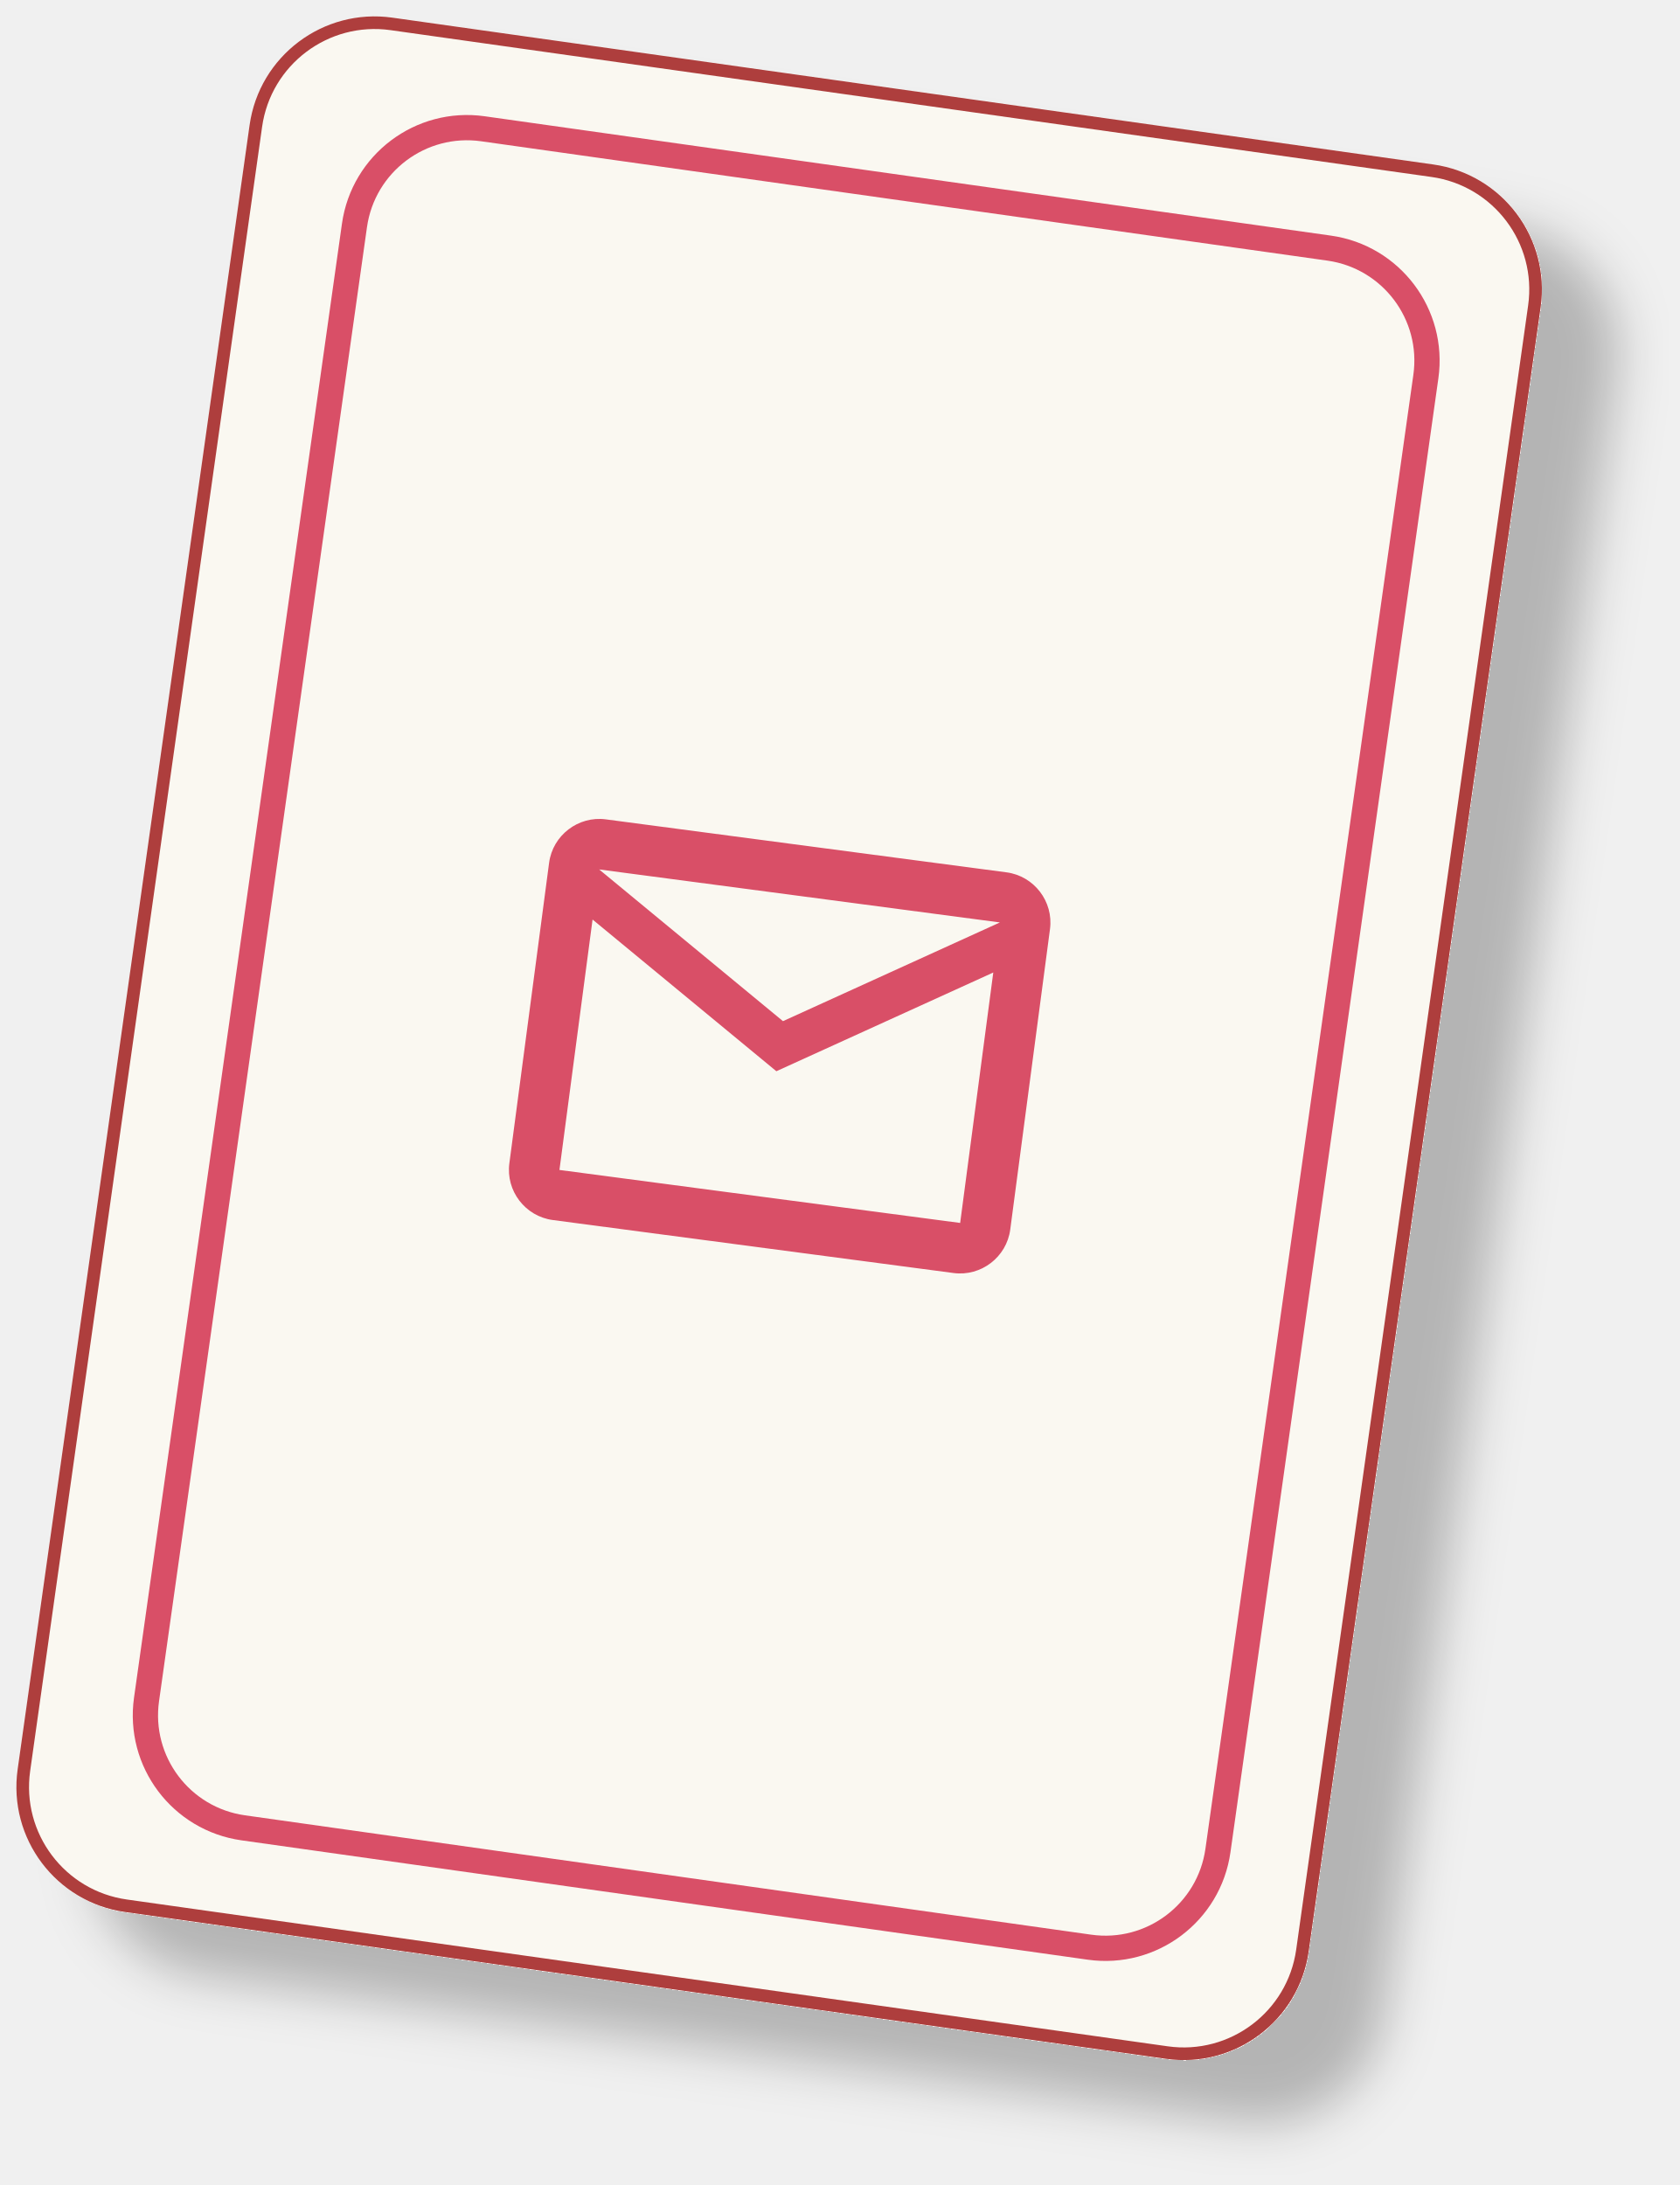
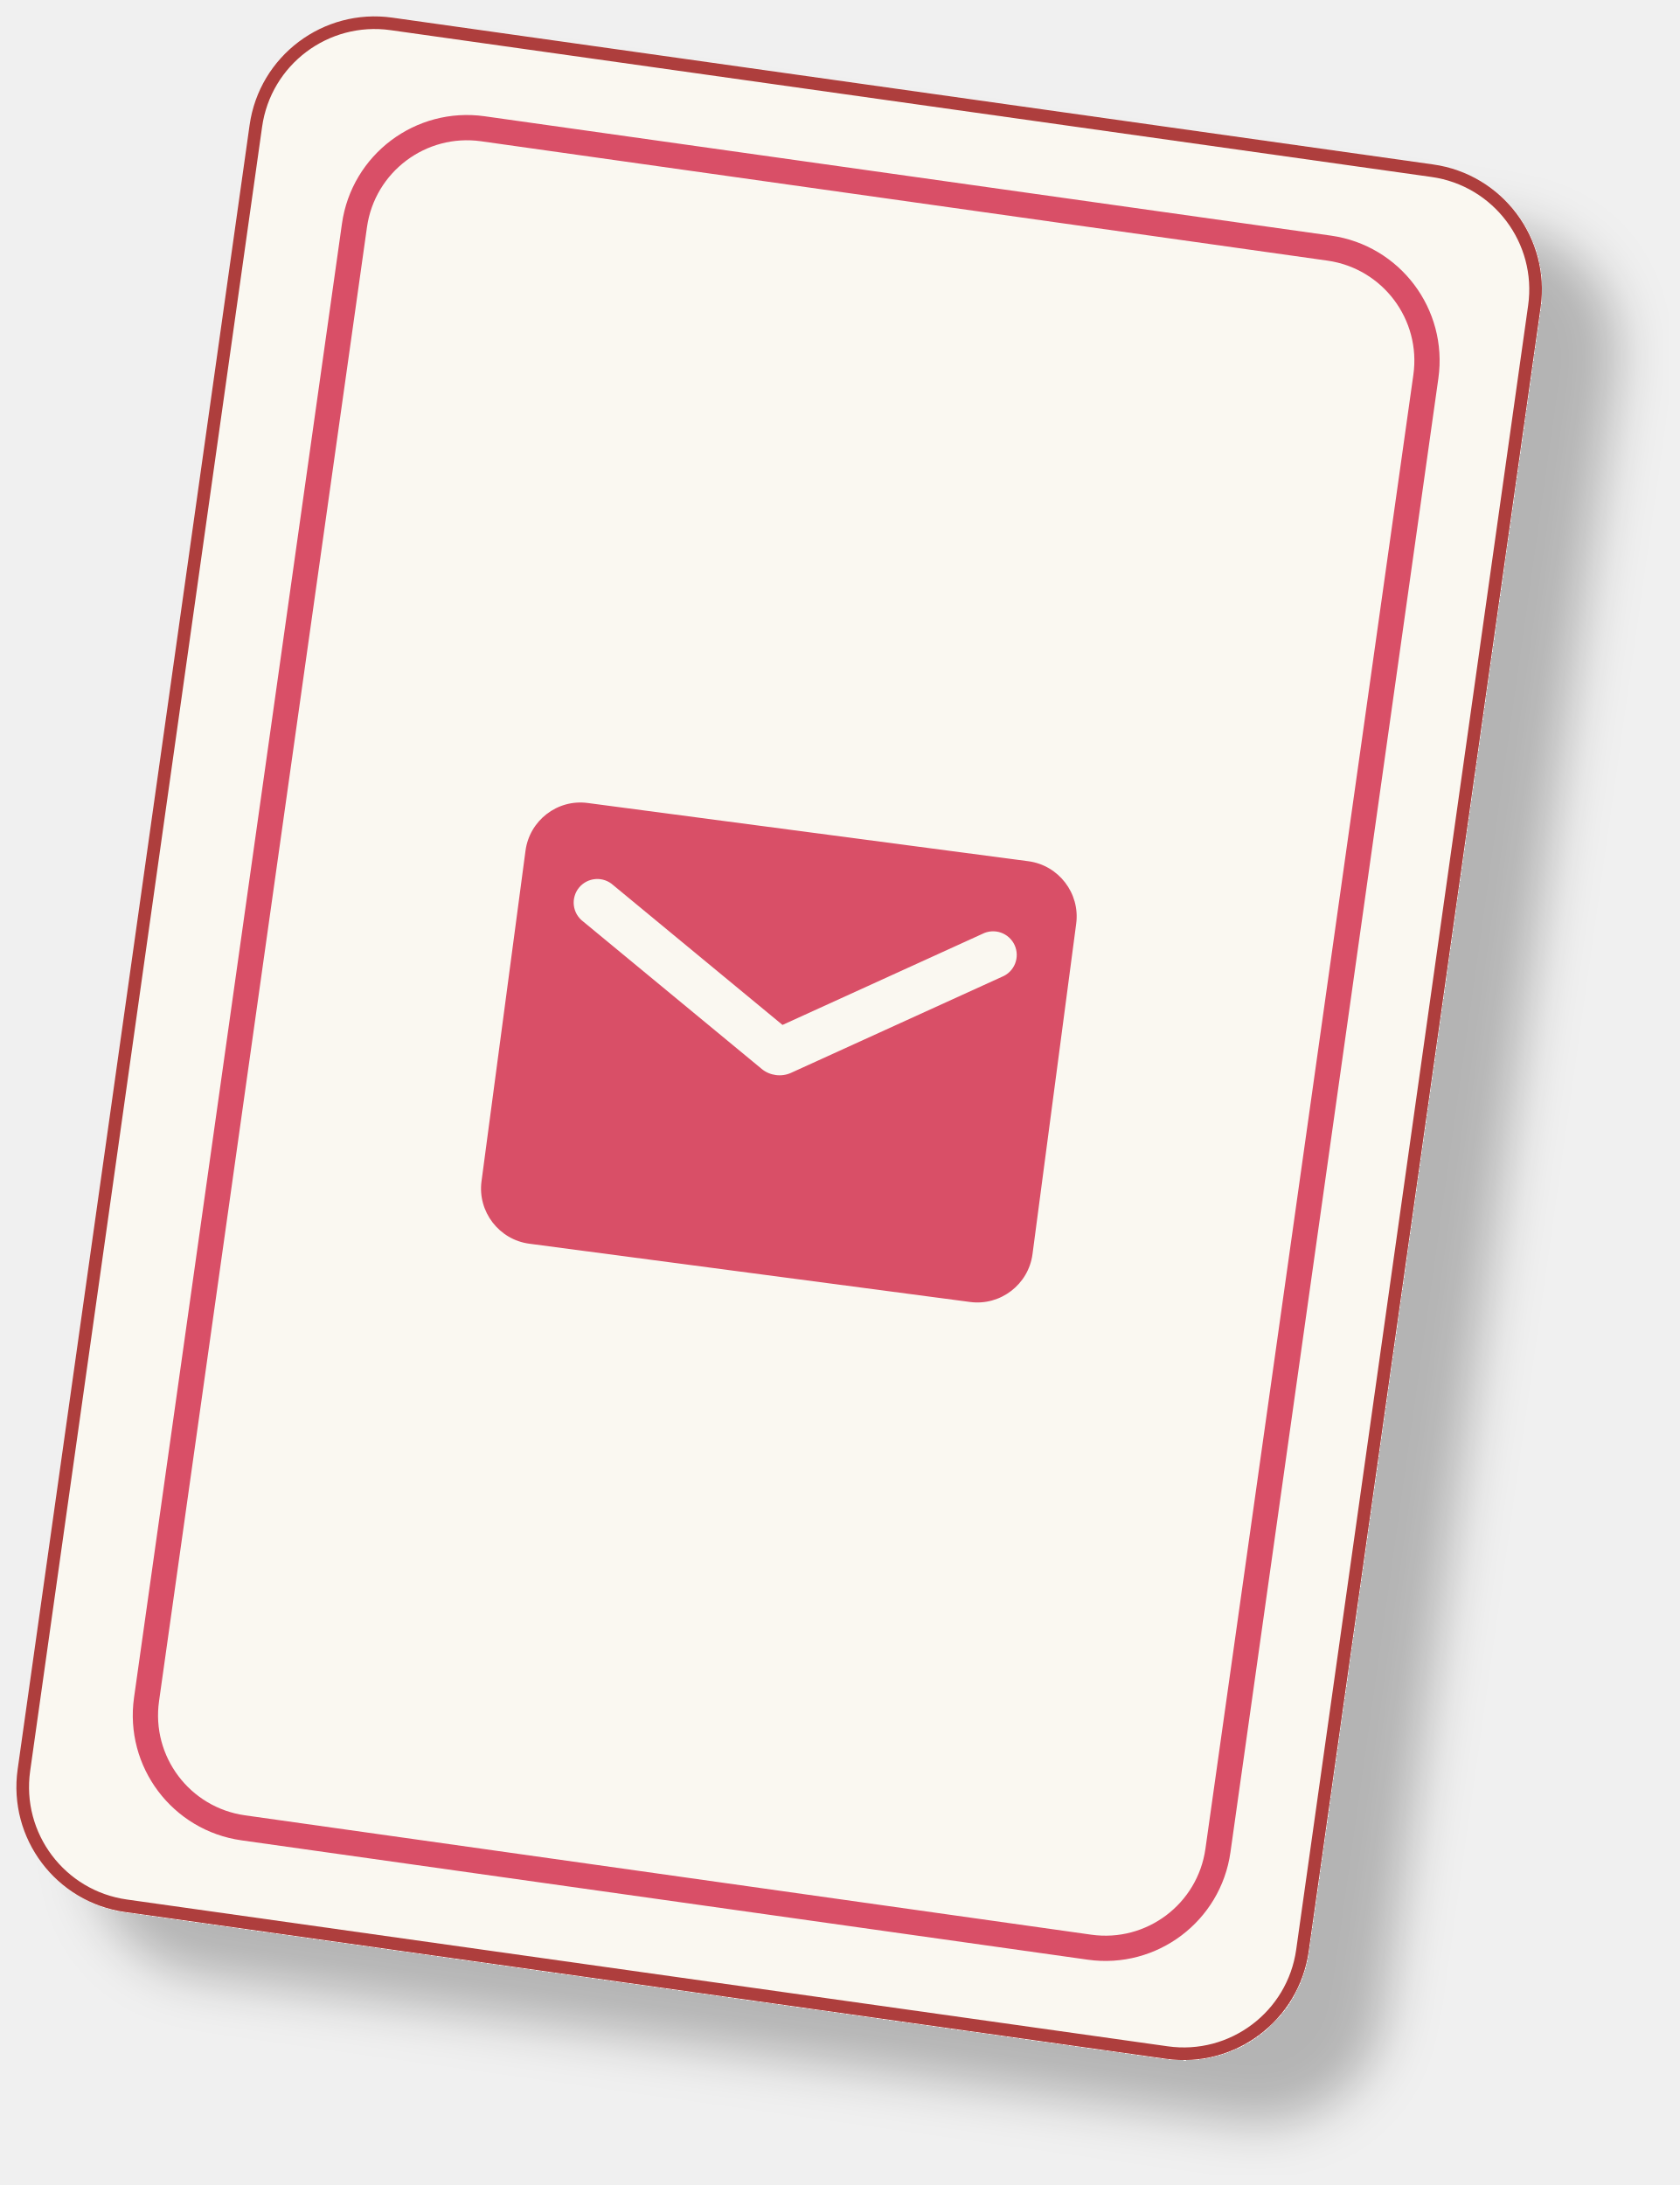
<svg xmlns="http://www.w3.org/2000/svg" width="133" height="173" viewBox="0 0 133 173" fill="none">
  <g filter="url(#filter0_d_2146_1559)">
    <rect x="21.157" width="103.222" height="151.474" rx="10" transform="rotate(8.02882 21.1565 0)" fill="#FAF8F1" />
    <rect x="21.582" y="0.565" width="102.222" height="150.474" rx="9.5" transform="rotate(8.02882 21.5818 0.564935)" stroke="#AE3E3D" />
  </g>
  <rect x="29.319" y="8.938" width="85.661" height="135.857" rx="9" transform="rotate(8.02882 29.3186 8.93846)" stroke="#D94F67" stroke-width="2" />
-   <path d="M83.126 73.559C83.414 71.378 81.866 69.358 79.685 69.069L47.961 64.874C45.78 64.586 43.759 66.134 43.471 68.315L40.325 92.108C40.036 94.289 41.584 96.309 43.766 96.598L75.489 100.793C77.67 101.082 79.691 99.533 79.979 97.352L83.126 73.559ZM79.16 73.035L61.987 80.851L47.436 68.84L79.16 73.035ZM76.014 96.828L44.29 92.632L46.912 72.805L61.463 84.816L78.636 77L76.014 96.828Z" fill="#D94F67" />
+   <g clip-path="url(#clip0_2146_1559)">
+     <path d="M81.415 68.189L46.519 63.577C44.119 63.26 41.919 64.966 41.602 67.365L38.12 93.534C37.803 95.933 39.507 98.156 41.906 98.473L76.802 103.086C79.201 103.403 81.424 101.7 81.741 99.3L85.201 73.128C85.518 70.729 83.814 68.507 81.415 68.189ZM79.317 77.343L62.623 84.945C61.868 85.289 60.952 85.168 60.311 84.64L46.166 72.961C45.963 72.81 45.794 72.618 45.667 72.399C45.541 72.18 45.46 71.938 45.43 71.686C45.4 71.435 45.421 71.181 45.493 70.938C45.564 70.695 45.684 70.469 45.845 70.274C46.006 70.079 46.205 69.919 46.429 69.803C46.654 69.687 46.9 69.618 47.153 69.6C47.405 69.581 47.658 69.615 47.898 69.697C48.137 69.78 48.356 69.91 48.544 70.08L61.949 81.15L77.77 73.943C77.995 73.828 78.241 73.759 78.493 73.742C78.746 73.724 78.999 73.758 79.238 73.841C79.477 73.924 79.696 74.055 79.883 74.225C80.07 74.395 80.221 74.602 80.326 74.832C80.43 75.062 80.487 75.311 80.493 75.564C80.499 75.817 80.453 76.069 80.359 76.304C80.265 76.538 80.124 76.752 79.945 76.93C79.766 77.109 79.552 77.25 79.317 77.343Z" fill="#D94F67" />
+   </g>
  <defs>
    <filter id="filter0_d_2146_1559" x="1.297" y="1.297" width="130.771" height="170.812" filterUnits="userSpaceOnUse" color-interpolation-filters="sRGB">
      <feFlood flood-opacity="0" result="BackgroundImageFix" />
      <feColorMatrix in="SourceAlpha" type="matrix" values="0 0 0 0 0 0 0 0 0 0 0 0 0 0 0 0 0 0 127 0" result="hardAlpha" />
      <feOffset dx="6" dy="5" />
      <feGaussianBlur stdDeviation="2" />
      <feComposite in2="hardAlpha" operator="out" />
      <feColorMatrix type="matrix" values="0 0 0 0 0 0 0 0 0 0 0 0 0 0 0 0 0 0 0.25 0" />
      <feBlend mode="normal" in2="BackgroundImageFix" result="effect1_dropShadow_2146_1559" />
      <feBlend mode="normal" in="SourceGraphic" in2="effect1_dropShadow_2146_1559" result="shape" />
    </filter>
+     <clipPath id="clip0_2146_1559">
+       <rect width="48" height="48" fill="white" transform="translate(41.0784 55.8945) rotate(7.53342)" />
+     </clipPath>
  </defs>
</svg>
